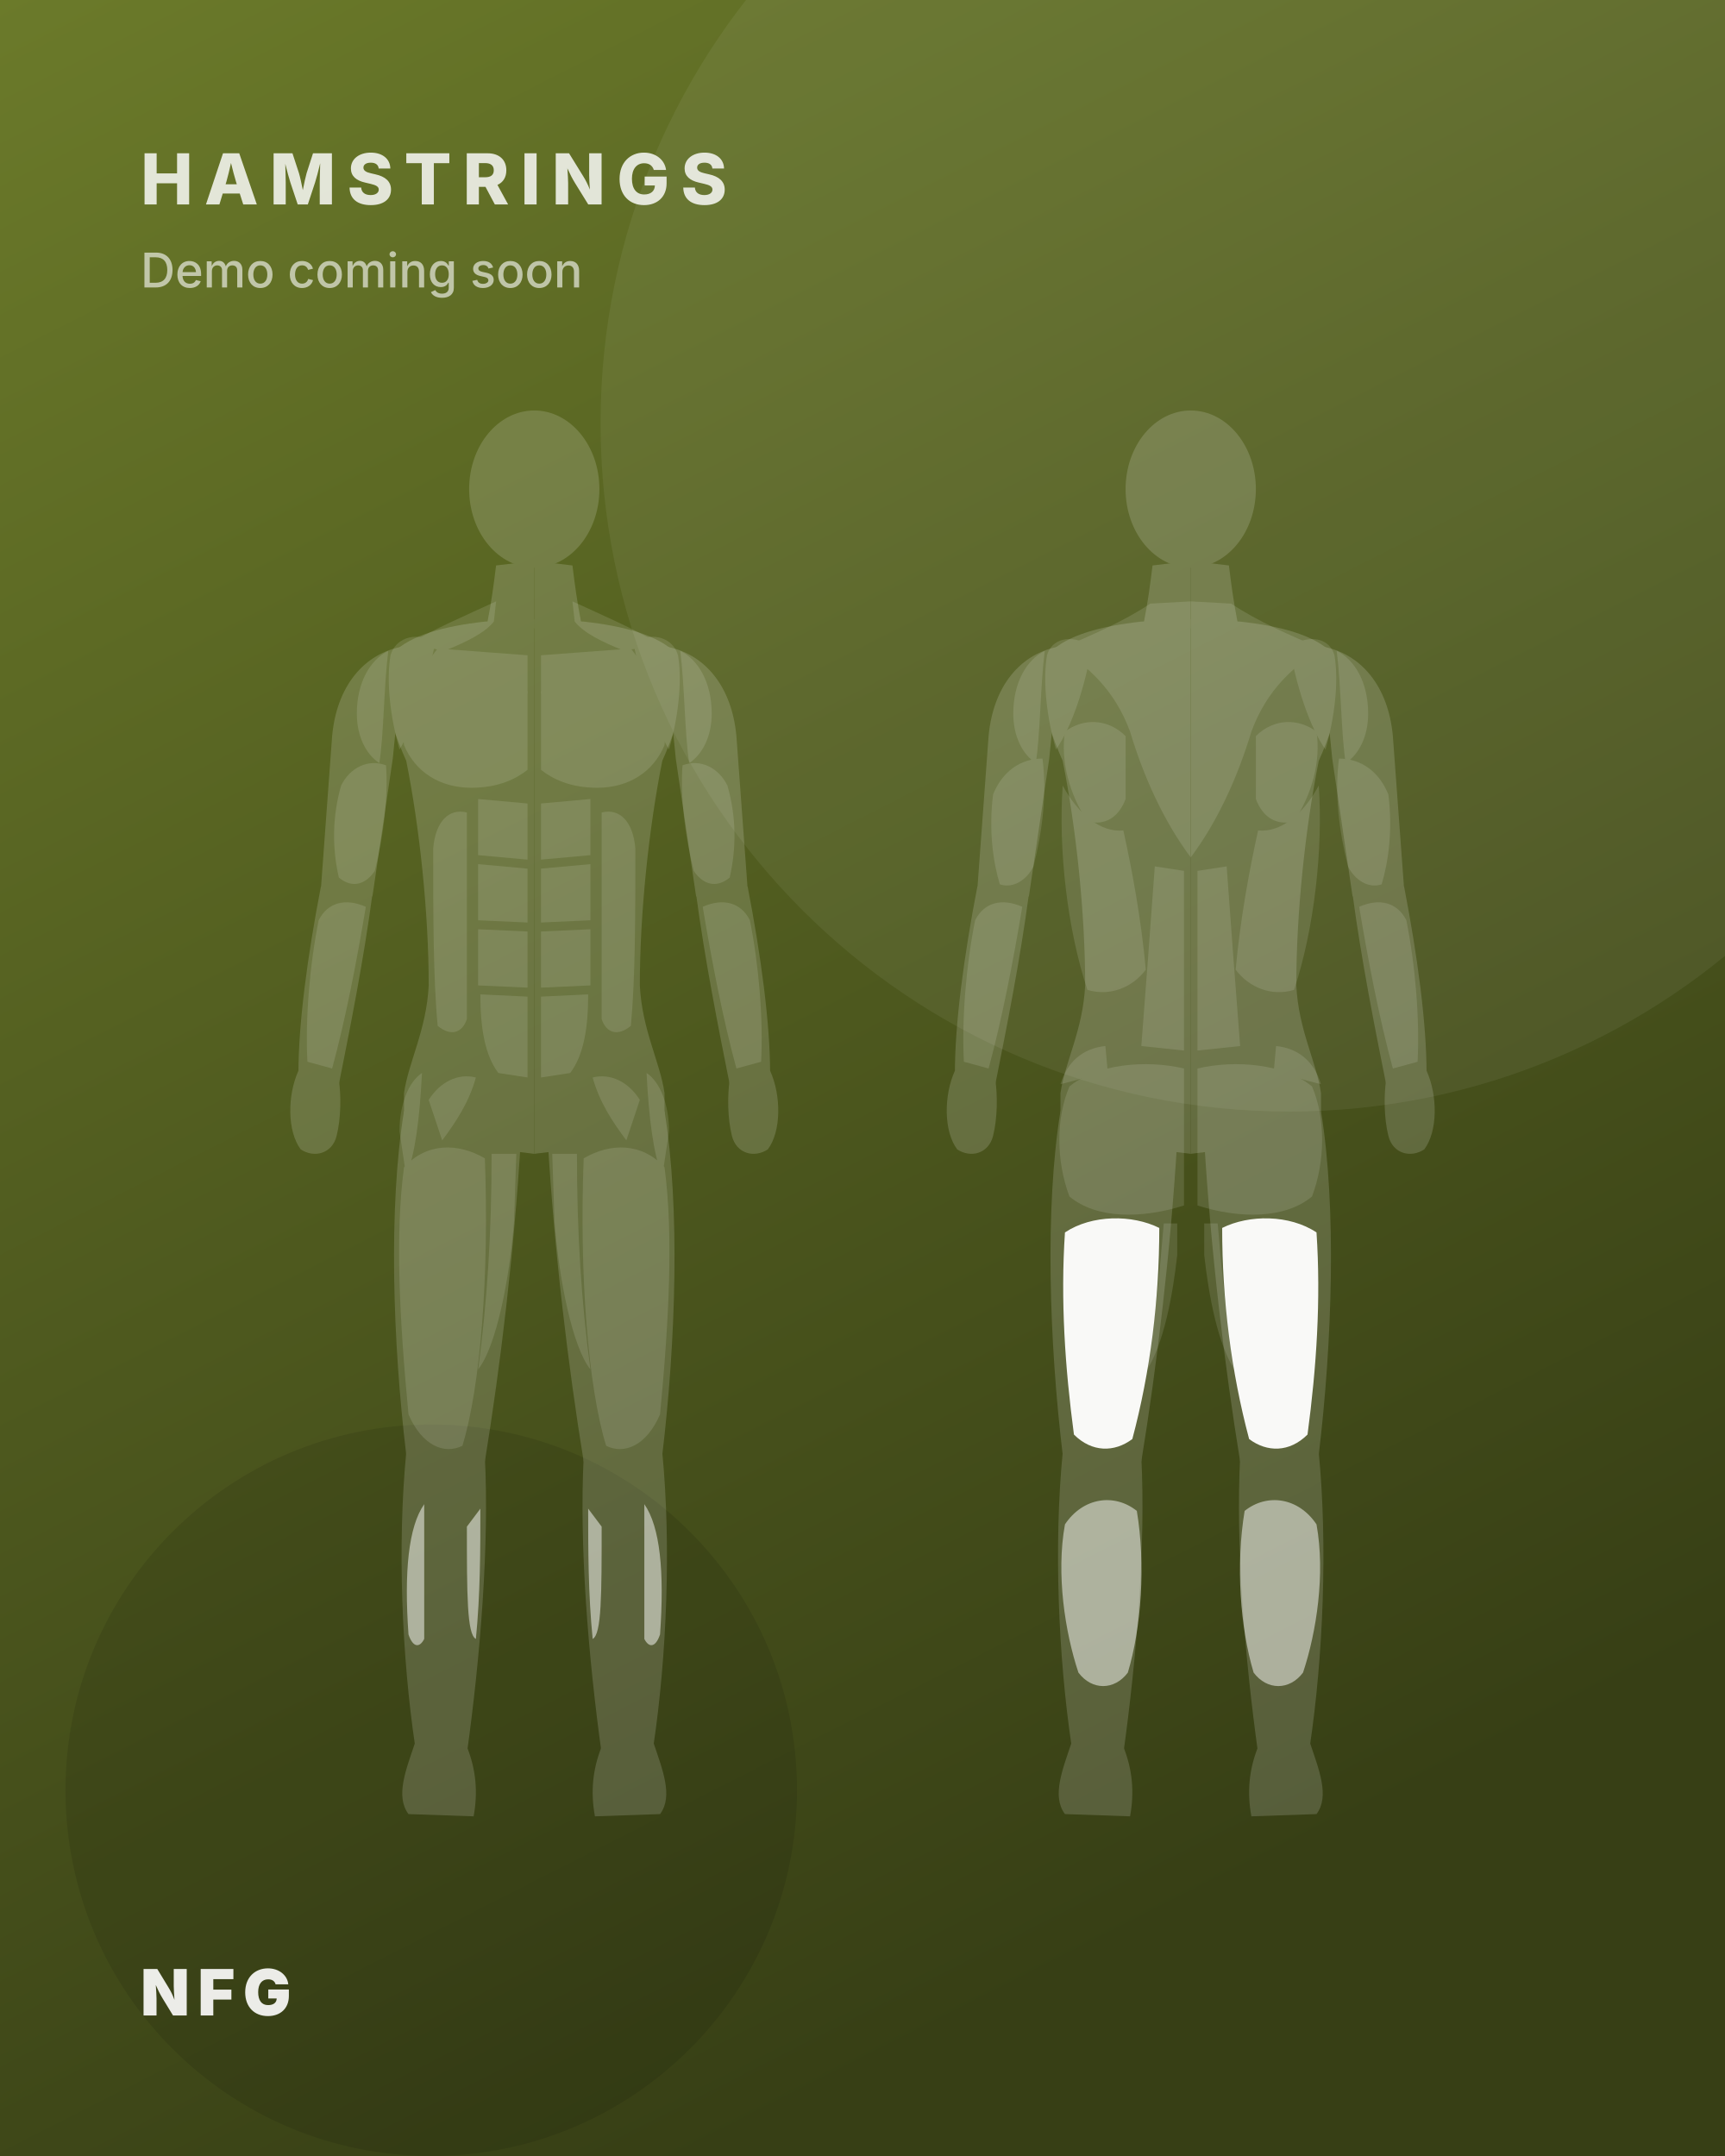
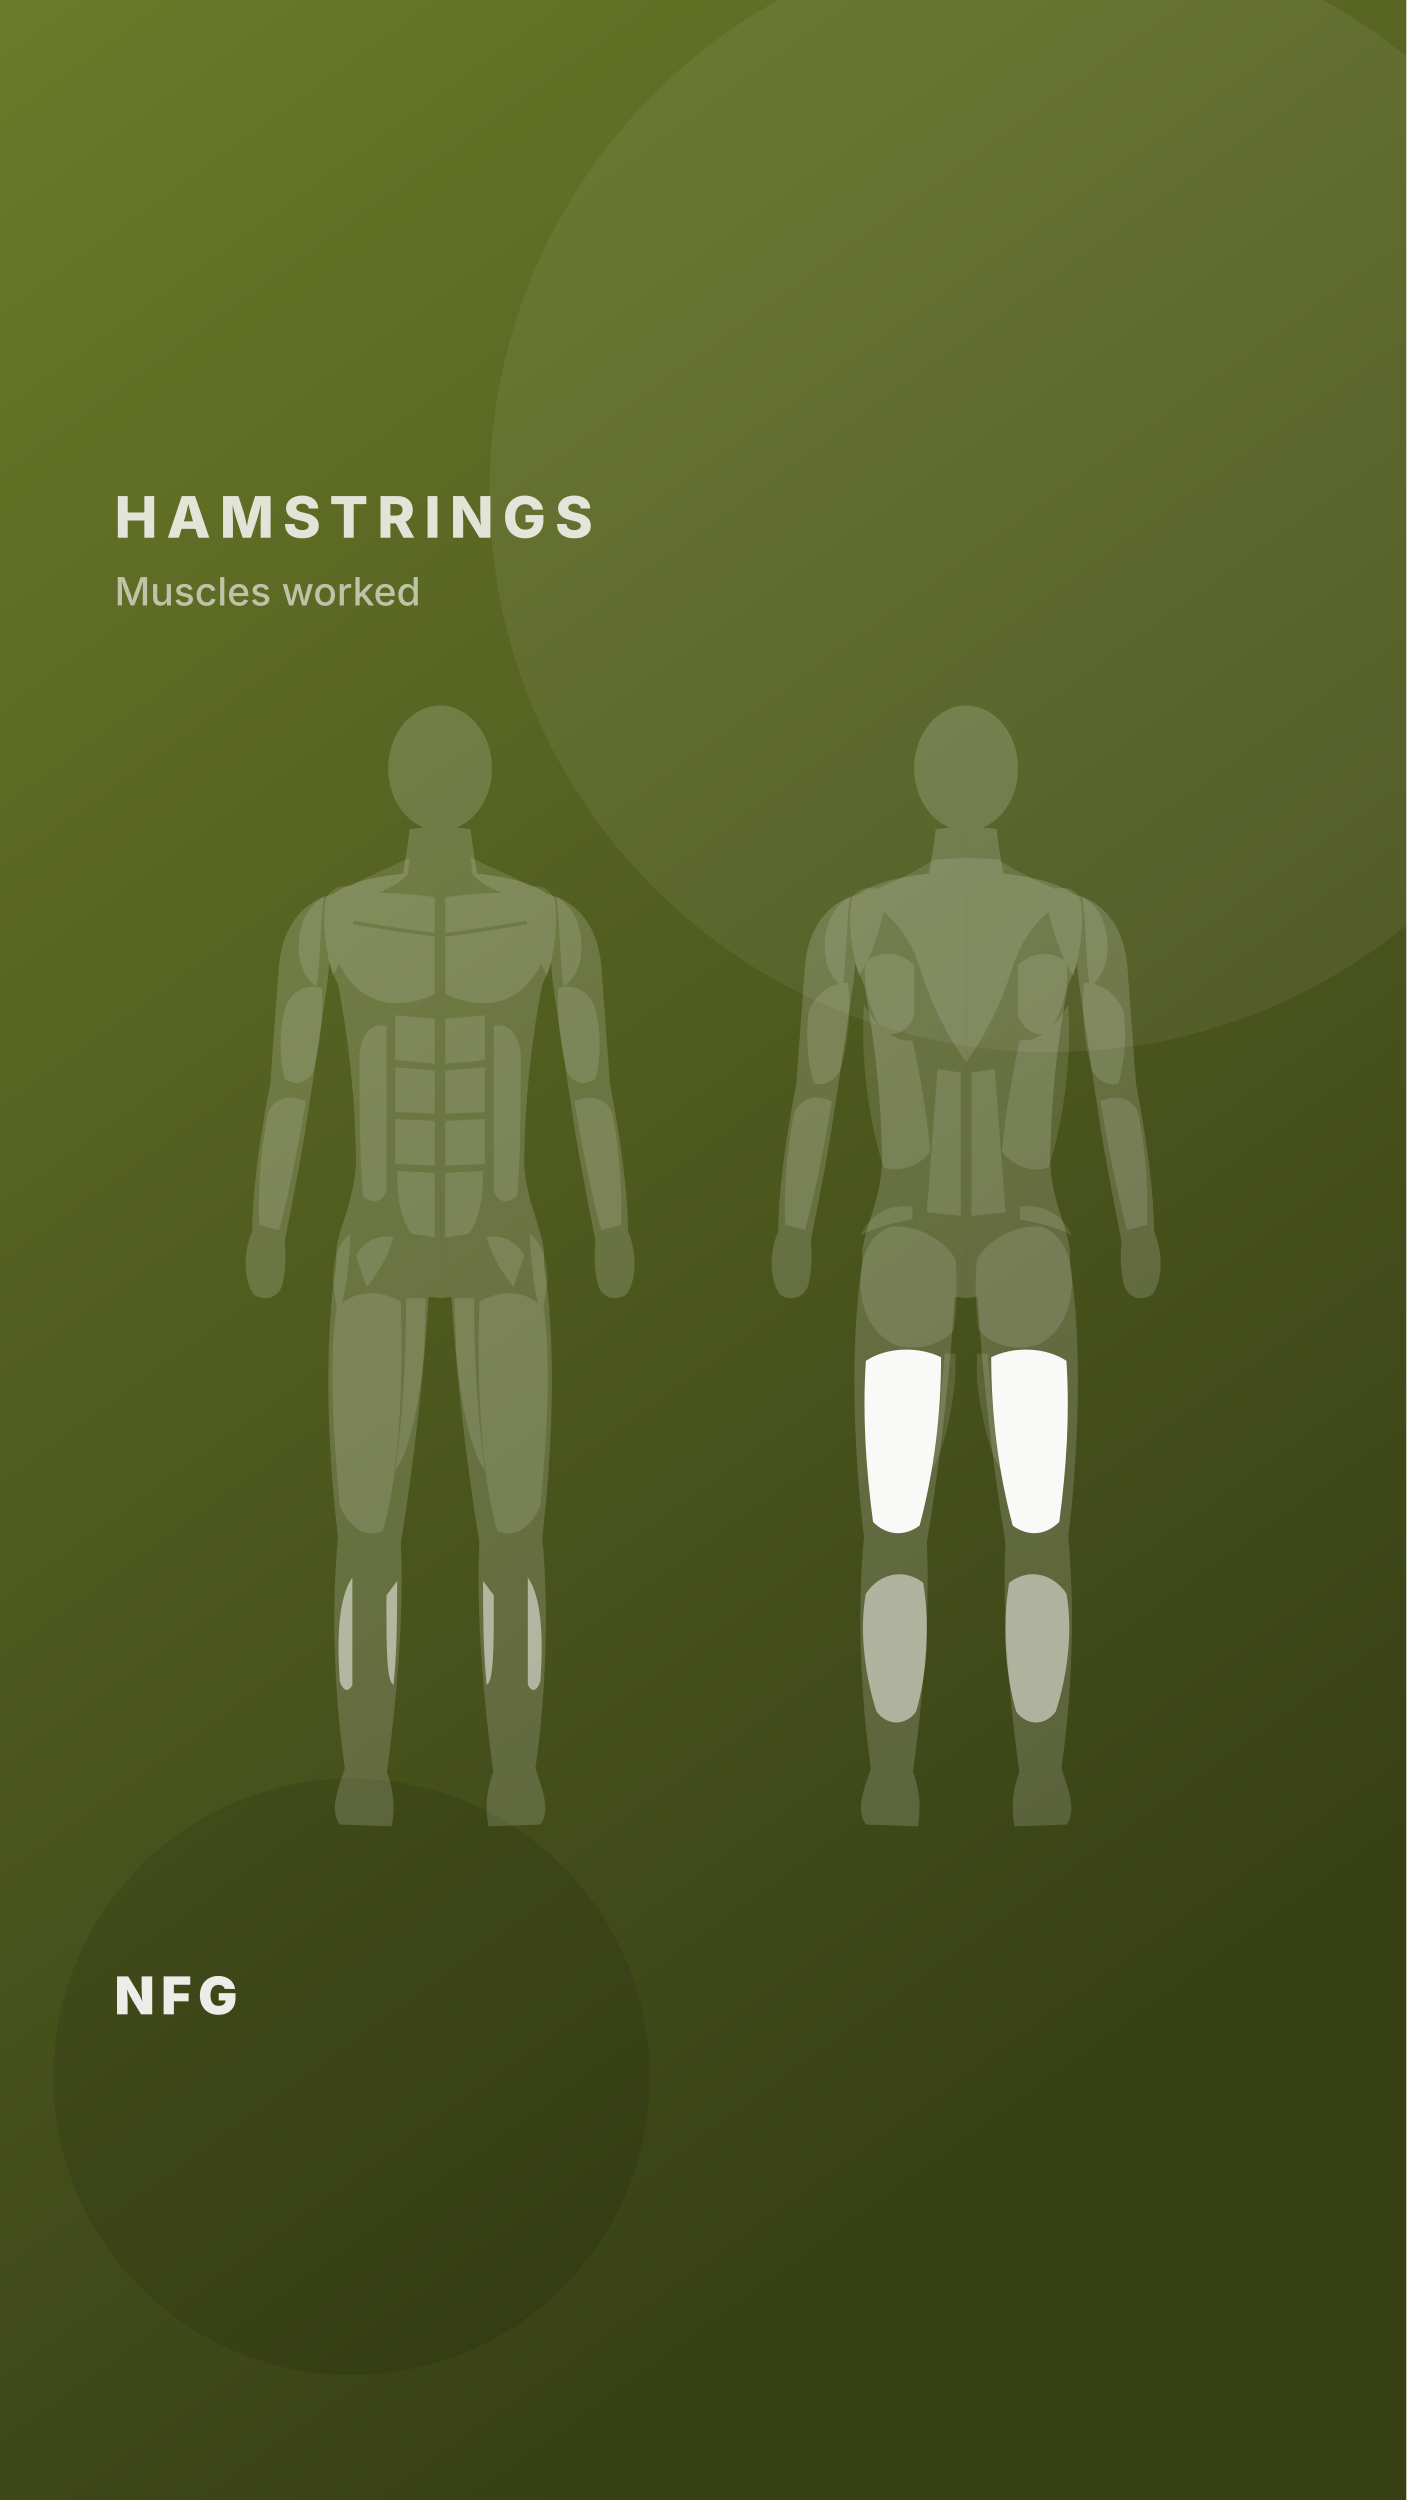
- <svg xmlns="http://www.w3.org/2000/svg" viewBox="0 0 1080 1350" width="1080" height="1350" role="img" aria-label="Lying Leg Curl: muscles worked (placeholder image)">
+ <svg xmlns="http://www.w3.org/2000/svg" viewBox="0 0 1080 1920" width="1080" height="1920" role="img" aria-label="Lying Leg Curl: muscles worked">
  <defs>
    <linearGradient id="bg" x1="0" y1="0" x2="0.4" y2="1">
      <stop offset="0" stop-color="#6B7A2A" />
      <stop offset="1" stop-color="#373F15" />
    </linearGradient>
  </defs>
-   <rect width="1080" height="1350" fill="url(#bg)" />
-   <circle cx="807" cy="265" r="431" fill="#FFFFFF" fill-opacity="0.06" />
-   <circle cx="270" cy="1121" r="229" fill="#000000" fill-opacity="0.10" />
-   <g transform="translate(334.5,250.0) scale(1.4062)">
+   <rect width="1080" height="1920" fill="url(#bg)" />
+   <circle cx="807" cy="377" r="431" fill="#FFFFFF" fill-opacity="0.06" />
+   <circle cx="270" cy="1595" r="229" fill="#000000" fill-opacity="0.10" />
+   <g transform="translate(338.0,535.0) scale(1.375)">
    <g opacity="0.16">
      <ellipse cx="0" cy="40" rx="29" ry="35" fill="#FFFFFF" />
      <path d="M0,72 L17,74 C18,82 19,90 21,100 L0,102 Z" fill="#FFFFFF" />
      <path d="M0,72 L17,74 C18,82 19,90 21,100 L0,102 Z" fill="#FFFFFF" transform="scale(-1,1)" />
      <path d="M0,98 L22,99 C40,101 55,105 63,113 C70,121 66,141 57,161 C51,191 47,229 47,261 C48,281 56,295 58,309 L58,322 C40,330 18,334 0,336 Z" fill="#FFFFFF" />
      <path d="M0,98 L22,99 C40,101 55,105 63,113 C70,121 66,141 57,161 C51,191 47,229 47,261 C48,281 56,295 58,309 L58,322 C40,330 18,334 0,336 Z" fill="#FFFFFF" transform="scale(-1,1)" />
      <path d="M58,110 C76,113 88,128 90,150 L95,218 C91,227 77,229 72,221 L63,160 Z" fill="#FFFFFF" />
      <path d="M58,110 C76,113 88,128 90,150 L95,218 C91,227 77,229 72,221 L63,160 Z" fill="#FFFFFF" transform="scale(-1,1)" />
      <path d="M72,220 L95,217 C101,248 105,278 105,300 L87,305 C82,280 76,250 72,220 Z" fill="#FFFFFF" />
      <path d="M72,220 L95,217 C101,248 105,278 105,300 L87,305 C82,280 76,250 72,220 Z" fill="#FFFFFF" transform="scale(-1,1)" />
      <path d="M87,303 L105,299 C110,310 110,326 104,334 C98,338 90,336 88,328 C86,320 86,310 87,303 Z" fill="#FFFFFF" />
      <path d="M87,303 L105,299 C110,310 110,326 104,334 C98,338 90,336 88,328 C86,320 86,310 87,303 Z" fill="#FFFFFF" transform="scale(-1,1)" />
      <path d="M6,330 L58,317 C65,360 63,420 57,470 L22,473 C15,430 9,380 6,330 Z" fill="#FFFFFF" />
      <path d="M6,330 L58,317 C65,360 63,420 57,470 L22,473 C15,430 9,380 6,330 Z" fill="#FFFFFF" transform="scale(-1,1)" />
      <path d="M22,471 L57,469 C61,510 59,560 53,600 L30,603 C24,560 20,510 22,471 Z" fill="#FFFFFF" />
      <path d="M22,471 L57,469 C61,510 59,560 53,600 L30,603 C24,560 20,510 22,471 Z" fill="#FFFFFF" transform="scale(-1,1)" />
      <path d="M30,600 L53,598 C57,610 62,622 56,630 L27,631 C25,620 26,610 30,600 Z" fill="#FFFFFF" />
      <path d="M30,600 L53,598 C57,610 62,622 56,630 L27,631 C25,620 26,610 30,600 Z" fill="#FFFFFF" transform="scale(-1,1)" />
    </g>
    <g opacity="0.12">
      <path d="M17,90 C30,96 44,102 56,109 L40,112 C30,108 22,104 18,99 Z" fill="#FFFFFF" />
      <path d="M17,90 C30,96 44,102 56,109 L40,112 C30,108 22,104 18,99 Z" fill="#FFFFFF" transform="scale(-1,1)" />
      <path d="M44,108 C54,103 62,107 64,114 C66,126 64,142 60,156 C54,146 48,128 44,108 Z" fill="#FFFFFF" />
      <path d="M44,108 C54,103 62,107 64,114 C66,126 64,142 60,156 C54,146 48,128 44,108 Z" fill="#FFFFFF" transform="scale(-1,1)" />
      <path d="M65,112 C73,116 79,126 79,140 C79,150 75,158 69,162 C67,150 67,128 65,112 Z" fill="#FFFFFF" />
      <path d="M65,112 C73,116 79,126 79,140 C79,150 75,158 69,162 C67,150 67,128 65,112 Z" fill="#FFFFFF" transform="scale(-1,1)" />
-       <path d="M3,130 L50,126 C56,136 59,146 58,154 C53,166 42,173 28,173 C16,173 8,169 3,165 Z" fill="#FFFFFF" />
-       <path d="M3,130 L50,126 C56,136 59,146 58,154 C53,166 42,173 28,173 C16,173 8,169 3,165 Z" fill="#FFFFFF" transform="scale(-1,1)" />
-       <path d="M3,114 L43,111 C47,116 50,121 52,127 C36,130 18,131 3,131 Z" fill="#FFFFFF" />
-       <path d="M3,114 L43,111 C47,116 50,121 52,127 C36,130 18,131 3,131 Z" fill="#FFFFFF" transform="scale(-1,1)" />
+       <path d="M3,134 C20,132 38,129 56,126 C58,134 58,142 56,150 C50,162 40,170 28,171 C17,172 9,169 3,166 Z" fill="#FFFFFF" />
+       <path d="M3,134 C20,132 38,129 56,126 C58,134 58,142 56,150 C50,162 40,170 28,171 C17,172 9,169 3,166 Z" fill="#FFFFFF" transform="scale(-1,1)" />
+       <path d="M3,112 C18,110 34,109 46,110 C51,114 54,119 55,124 C38,127 20,130 3,132 Z" fill="#FFFFFF" />
+       <path d="M3,112 C18,110 34,109 46,110 C51,114 54,119 55,124 C38,127 20,130 3,132 Z" fill="#FFFFFF" transform="scale(-1,1)" />
      <path d="M66,163 C74,160 82,164 86,172 C90,186 90,200 87,213 C81,218 75,216 71,210 C67,194 65,177 66,163 Z" fill="#FFFFFF" />
      <path d="M66,163 C74,160 82,164 86,172 C90,186 90,200 87,213 C81,218 75,216 71,210 C67,194 65,177 66,163 Z" fill="#FFFFFF" transform="scale(-1,1)" />
      <path d="M75,226 C84,222 92,224 96,232 C100,252 102,276 101,295 L90,298 C84,276 79,250 75,226 Z" fill="#FFFFFF" />
      <path d="M75,226 C84,222 92,224 96,232 C100,252 102,276 101,295 L90,298 C84,276 79,250 75,226 Z" fill="#FFFFFF" transform="scale(-1,1)" />
      <path d="M3,180 L25,178 L25,203 L3,205 Z" fill="#FFFFFF" />
      <path d="M3,180 L25,178 L25,203 L3,205 Z" fill="#FFFFFF" transform="scale(-1,1)" />
      <path d="M3,209 L25,207 L25,232 L3,233 Z" fill="#FFFFFF" />
      <path d="M3,209 L25,207 L25,232 L3,233 Z" fill="#FFFFFF" transform="scale(-1,1)" />
      <path d="M3,237 L25,236 L25,261 L3,262 Z" fill="#FFFFFF" />
      <path d="M3,237 L25,236 L25,261 L3,262 Z" fill="#FFFFFF" transform="scale(-1,1)" />
      <path d="M3,266 L24,265 C24,280 22,292 16,300 L3,302 Z" fill="#FFFFFF" />
      <path d="M3,266 L24,265 C24,280 22,292 16,300 L3,302 Z" fill="#FFFFFF" transform="scale(-1,1)" />
      <path d="M30,184 C38,182 44,188 45,200 C45,230 45,258 43,279 C37,284 32,282 30,276 C30,246 30,214 30,184 Z" fill="#FFFFFF" />
      <path d="M30,184 C38,182 44,188 45,200 C45,230 45,258 43,279 C37,284 32,282 30,276 C30,246 30,214 30,184 Z" fill="#FFFFFF" transform="scale(-1,1)" />
      <path d="M26,302 C34,300 42,304 47,312 L41,330 C35,322 29,313 26,302 Z" fill="#FFFFFF" />
      <path d="M26,302 C34,300 42,304 47,312 L41,330 C35,322 29,313 26,302 Z" fill="#FFFFFF" transform="scale(-1,1)" />
      <path d="M50,300 C56,304 60,314 60,326 L57,346 C53,336 51,320 50,300 Z" fill="#FFFFFF" />
      <path d="M50,300 C56,304 60,314 60,326 L57,346 C53,336 51,320 50,300 Z" fill="#FFFFFF" transform="scale(-1,1)" />
      <path d="M22,338 C34,331 48,331 58,342 C62,372 60,410 56,452 C50,466 40,470 32,466 C24,440 20,390 22,338 Z" fill="#FFFFFF" />
      <path d="M22,338 C34,331 48,331 58,342 C62,372 60,410 56,452 C50,466 40,470 32,466 C24,440 20,390 22,338 Z" fill="#FFFFFF" transform="scale(-1,1)" />
      <path d="M8,336 L19,336 C19,372 21,402 25,432 C17,422 11,392 9,366 Z" fill="#FFFFFF" />
      <path d="M8,336 L19,336 C19,372 21,402 25,432 C17,422 11,392 9,366 Z" fill="#FFFFFF" transform="scale(-1,1)" />
    </g>
    <g opacity="0.5">
      <path d="M49,492 C56,502 58,522 56,550 C54,556 51,556 49,552 C49,530 49,512 49,492 Z" fill="#FFFFFF" />
      <path d="M49,492 C56,502 58,522 56,550 C54,556 51,556 49,552 C49,530 49,512 49,492 Z" fill="#FFFFFF" transform="scale(-1,1)" />
      <path d="M24,494 C24,512 24,532 26,552 C30,550 30,532 30,502 Z" fill="#FFFFFF" />
      <path d="M24,494 C24,512 24,532 26,552 C30,550 30,532 30,502 Z" fill="#FFFFFF" transform="scale(-1,1)" />
    </g>
  </g>
-   <g transform="translate(745.5,250.0) scale(1.4062)">
+   <g transform="translate(742.0,535.0) scale(1.375)">
    <g opacity="0.16">
      <ellipse cx="0" cy="40" rx="29" ry="35" fill="#FFFFFF" />
      <path d="M0,72 L17,74 C18,82 19,90 21,100 L0,102 Z" fill="#FFFFFF" />
      <path d="M0,72 L17,74 C18,82 19,90 21,100 L0,102 Z" fill="#FFFFFF" transform="scale(-1,1)" />
      <path d="M0,98 L22,99 C40,101 55,105 63,113 C70,121 66,141 57,161 C51,191 47,229 47,261 C48,281 56,295 58,309 L58,322 C40,330 18,334 0,336 Z" fill="#FFFFFF" />
      <path d="M0,98 L22,99 C40,101 55,105 63,113 C70,121 66,141 57,161 C51,191 47,229 47,261 C48,281 56,295 58,309 L58,322 C40,330 18,334 0,336 Z" fill="#FFFFFF" transform="scale(-1,1)" />
      <path d="M58,110 C76,113 88,128 90,150 L95,218 C91,227 77,229 72,221 L63,160 Z" fill="#FFFFFF" />
      <path d="M58,110 C76,113 88,128 90,150 L95,218 C91,227 77,229 72,221 L63,160 Z" fill="#FFFFFF" transform="scale(-1,1)" />
      <path d="M72,220 L95,217 C101,248 105,278 105,300 L87,305 C82,280 76,250 72,220 Z" fill="#FFFFFF" />
      <path d="M72,220 L95,217 C101,248 105,278 105,300 L87,305 C82,280 76,250 72,220 Z" fill="#FFFFFF" transform="scale(-1,1)" />
      <path d="M87,303 L105,299 C110,310 110,326 104,334 C98,338 90,336 88,328 C86,320 86,310 87,303 Z" fill="#FFFFFF" />
      <path d="M87,303 L105,299 C110,310 110,326 104,334 C98,338 90,336 88,328 C86,320 86,310 87,303 Z" fill="#FFFFFF" transform="scale(-1,1)" />
      <path d="M6,330 L58,317 C65,360 63,420 57,470 L22,473 C15,430 9,380 6,330 Z" fill="#FFFFFF" />
      <path d="M6,330 L58,317 C65,360 63,420 57,470 L22,473 C15,430 9,380 6,330 Z" fill="#FFFFFF" transform="scale(-1,1)" />
      <path d="M22,471 L57,469 C61,510 59,560 53,600 L30,603 C24,560 20,510 22,471 Z" fill="#FFFFFF" />
      <path d="M22,471 L57,469 C61,510 59,560 53,600 L30,603 C24,560 20,510 22,471 Z" fill="#FFFFFF" transform="scale(-1,1)" />
      <path d="M30,600 L53,598 C57,610 62,622 56,630 L27,631 C25,620 26,610 30,600 Z" fill="#FFFFFF" />
      <path d="M30,600 L53,598 C57,610 62,622 56,630 L27,631 C25,620 26,610 30,600 Z" fill="#FFFFFF" transform="scale(-1,1)" />
    </g>
    <g opacity="0.12">
      <path d="M0,90 L18,91 C30,99 44,105 58,111 C46,119 34,129 27,148 C21,168 12,188 0,204 Z" fill="#FFFFFF" />
      <path d="M0,90 L18,91 C30,99 44,105 58,111 C46,119 34,129 27,148 C21,168 12,188 0,204 Z" fill="#FFFFFF" transform="scale(-1,1)" />
      <path d="M44,110 C54,104 62,107 64,114 C66,126 64,142 60,156 C53,146 47,128 44,110 Z" fill="#FFFFFF" />
      <path d="M44,110 C54,104 62,107 64,114 C66,126 64,142 60,156 C53,146 47,128 44,110 Z" fill="#FFFFFF" transform="scale(-1,1)" />
      <path d="M65,112 C73,116 79,126 79,140 C79,150 75,158 69,162 C67,150 67,128 65,112 Z" fill="#FFFFFF" />
      <path d="M65,112 C73,116 79,126 79,140 C79,150 75,158 69,162 C67,150 67,128 65,112 Z" fill="#FFFFFF" transform="scale(-1,1)" />
      <path d="M29,150 C37,142 48,142 56,148 C58,161 54,176 46,188 C38,190 32,186 29,178 Z" fill="#FFFFFF" />
      <path d="M29,150 C37,142 48,142 56,148 C58,161 54,176 46,188 C38,190 32,186 29,178 Z" fill="#FFFFFF" transform="scale(-1,1)" />
      <path d="M30,192 C40,193 50,185 57,172 C59,200 55,236 46,263 C36,266 26,262 20,254 C22,232 26,210 30,192 Z" fill="#FFFFFF" />
      <path d="M30,192 C40,193 50,185 57,172 C59,200 55,236 46,263 C36,266 26,262 20,254 C22,232 26,210 30,192 Z" fill="#FFFFFF" transform="scale(-1,1)" />
      <path d="M3,210 L16,208 C18,236 20,262 22,288 L3,290 Z" fill="#FFFFFF" />
      <path d="M3,210 L16,208 C18,236 20,262 22,288 L3,290 Z" fill="#FFFFFF" transform="scale(-1,1)" />
      <path d="M66,160 C76,160 84,166 88,176 C90,192 88,206 85,216 C79,218 73,214 70,208 C66,192 64,176 66,160 Z" fill="#FFFFFF" />
      <path d="M66,160 C76,160 84,166 88,176 C90,192 88,206 85,216 C79,218 73,214 70,208 C66,192 64,176 66,160 Z" fill="#FFFFFF" transform="scale(-1,1)" />
      <path d="M75,226 C84,222 92,224 96,232 C100,252 102,276 101,295 L90,298 C84,276 79,250 75,226 Z" fill="#FFFFFF" />
      <path d="M75,226 C84,222 92,224 96,232 C100,252 102,276 101,295 L90,298 C84,276 79,250 75,226 Z" fill="#FFFFFF" transform="scale(-1,1)" />
-       <path d="M38,288 C48,289 55,295 58,305 C50,303 43,301 37,299 Z" fill="#FFFFFF" />
-       <path d="M38,288 C48,289 55,295 58,305 C50,303 43,301 37,299 Z" fill="#FFFFFF" transform="scale(-1,1)" />
-       <path d="M3,298 C20,294 42,296 54,306 C60,320 60,339 54,355 C42,365 22,365 3,359 Z" fill="#FFFFFF" />
-       <path d="M3,298 C20,294 42,296 54,306 C60,320 60,339 54,355 C42,365 22,365 3,359 Z" fill="#FFFFFF" transform="scale(-1,1)" />
+       <path d="M30,285 C42,283 54,289 59,301 C52,297 42,294 30,292 Z" fill="#FFFFFF" />
+       <path d="M30,285 C42,283 54,289 59,301 C52,297 42,294 30,292 Z" fill="#FFFFFF" transform="scale(-1,1)" />
+       <path d="M6,314 C14,302 28,295 42,296 C54,300 60,314 59,330 C58,344 52,356 40,362 C28,366 14,362 7,354 C5,342 5,326 6,314 Z" fill="#FFFFFF" />
+       <path d="M6,314 C14,302 28,295 42,296 C54,300 60,314 59,330 C58,344 52,356 40,362 C28,366 14,362 7,354 C5,342 5,326 6,314 Z" fill="#FFFFFF" transform="scale(-1,1)" />
      <path d="M6,367 L12,367 C14,391 16,411 20,433 C12,421 8,399 6,381 Z" fill="#FFFFFF" />
      <path d="M6,367 L12,367 C14,391 16,411 20,433 C12,421 8,399 6,381 Z" fill="#FFFFFF" transform="scale(-1,1)" />
    </g>
    <g opacity="0.5">
      <path d="M24,495 C34,487 48,489 56,501 C60,523 56,549 50,567 C44,575 34,575 28,567 C22,547 20,519 24,495 Z" fill="#FFFFFF" />
      <path d="M24,495 C34,487 48,489 56,501 C60,523 56,549 50,567 C44,575 34,575 28,567 C22,547 20,519 24,495 Z" fill="#FFFFFF" transform="scale(-1,1)" />
    </g>
    <g opacity="0.96">
      <path d="M14,369 C26,363 44,363 56,371 C58,401 56,431 52,461 C44,469 34,469 26,463 C18,433 14,401 14,369 Z" fill="#FFFFFF" />
      <path d="M14,369 C26,363 44,363 56,371 C58,401 56,431 52,461 C44,469 34,469 26,463 C18,433 14,401 14,369 Z" fill="#FFFFFF" transform="scale(-1,1)" />
    </g>
  </g>
-   <text x="88" y="128" fill="#FFFFFF" fill-opacity="0.82" font-family="Inter, 'Helvetica Neue', Helvetica, Arial, sans-serif" font-size="44" font-weight="800" letter-spacing="7">HAMSTRINGS</text>
-   <text x="88" y="180" fill="#FFFFFF" fill-opacity="0.6" font-family="Inter, 'Helvetica Neue', Helvetica, Arial, sans-serif" font-size="30" font-weight="500">Demo coming soon</text>
-   <text x="88" y="1262" fill="#FFFFFF" fill-opacity="0.9" font-family="Inter, 'Helvetica Neue', Helvetica, Arial, sans-serif" font-size="40" font-weight="900" letter-spacing="5">NFG</text>
+   <text x="88" y="413" fill="#FFFFFF" fill-opacity="0.82" font-family="Inter, 'Helvetica Neue', Helvetica, Arial, sans-serif" font-size="44" font-weight="800" letter-spacing="7">HAMSTRINGS</text>
+   <text x="88" y="465" fill="#FFFFFF" fill-opacity="0.6" font-family="Inter, 'Helvetica Neue', Helvetica, Arial, sans-serif" font-size="30" font-weight="500">Muscles worked</text>
+   <text x="88" y="1547" fill="#FFFFFF" fill-opacity="0.9" font-family="Inter, 'Helvetica Neue', Helvetica, Arial, sans-serif" font-size="40" font-weight="900" letter-spacing="5">NFG</text>
</svg>
